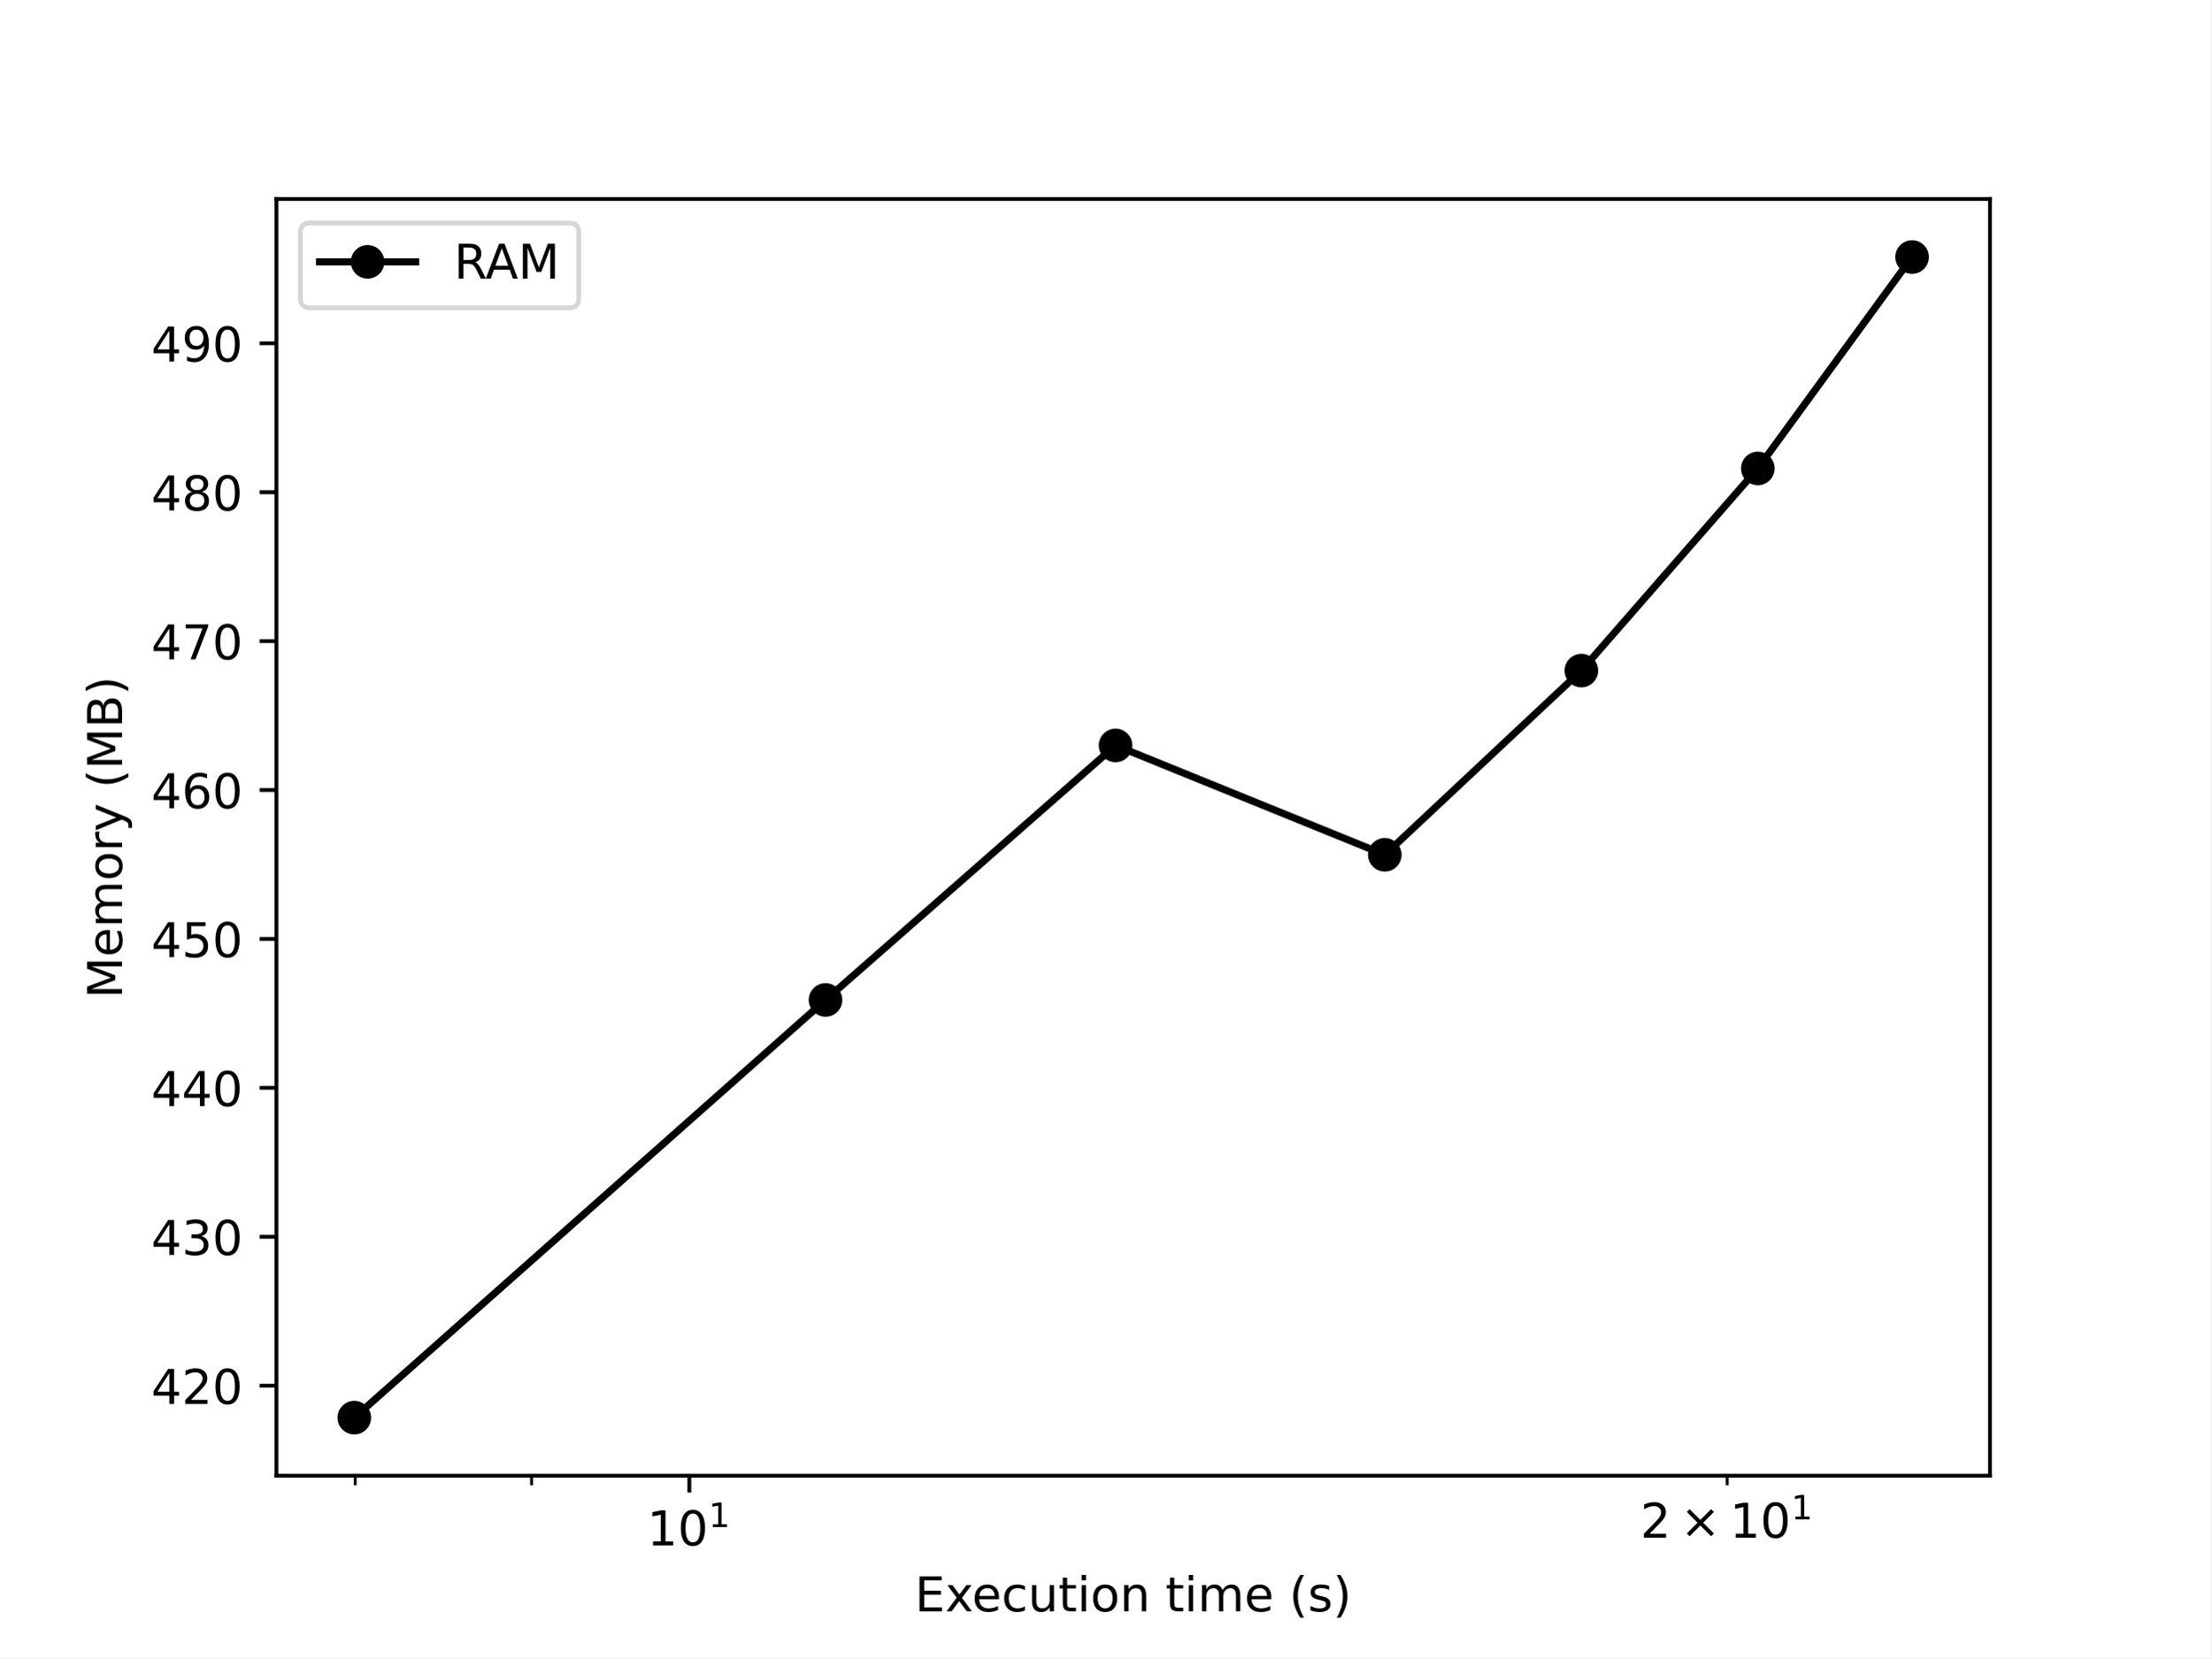
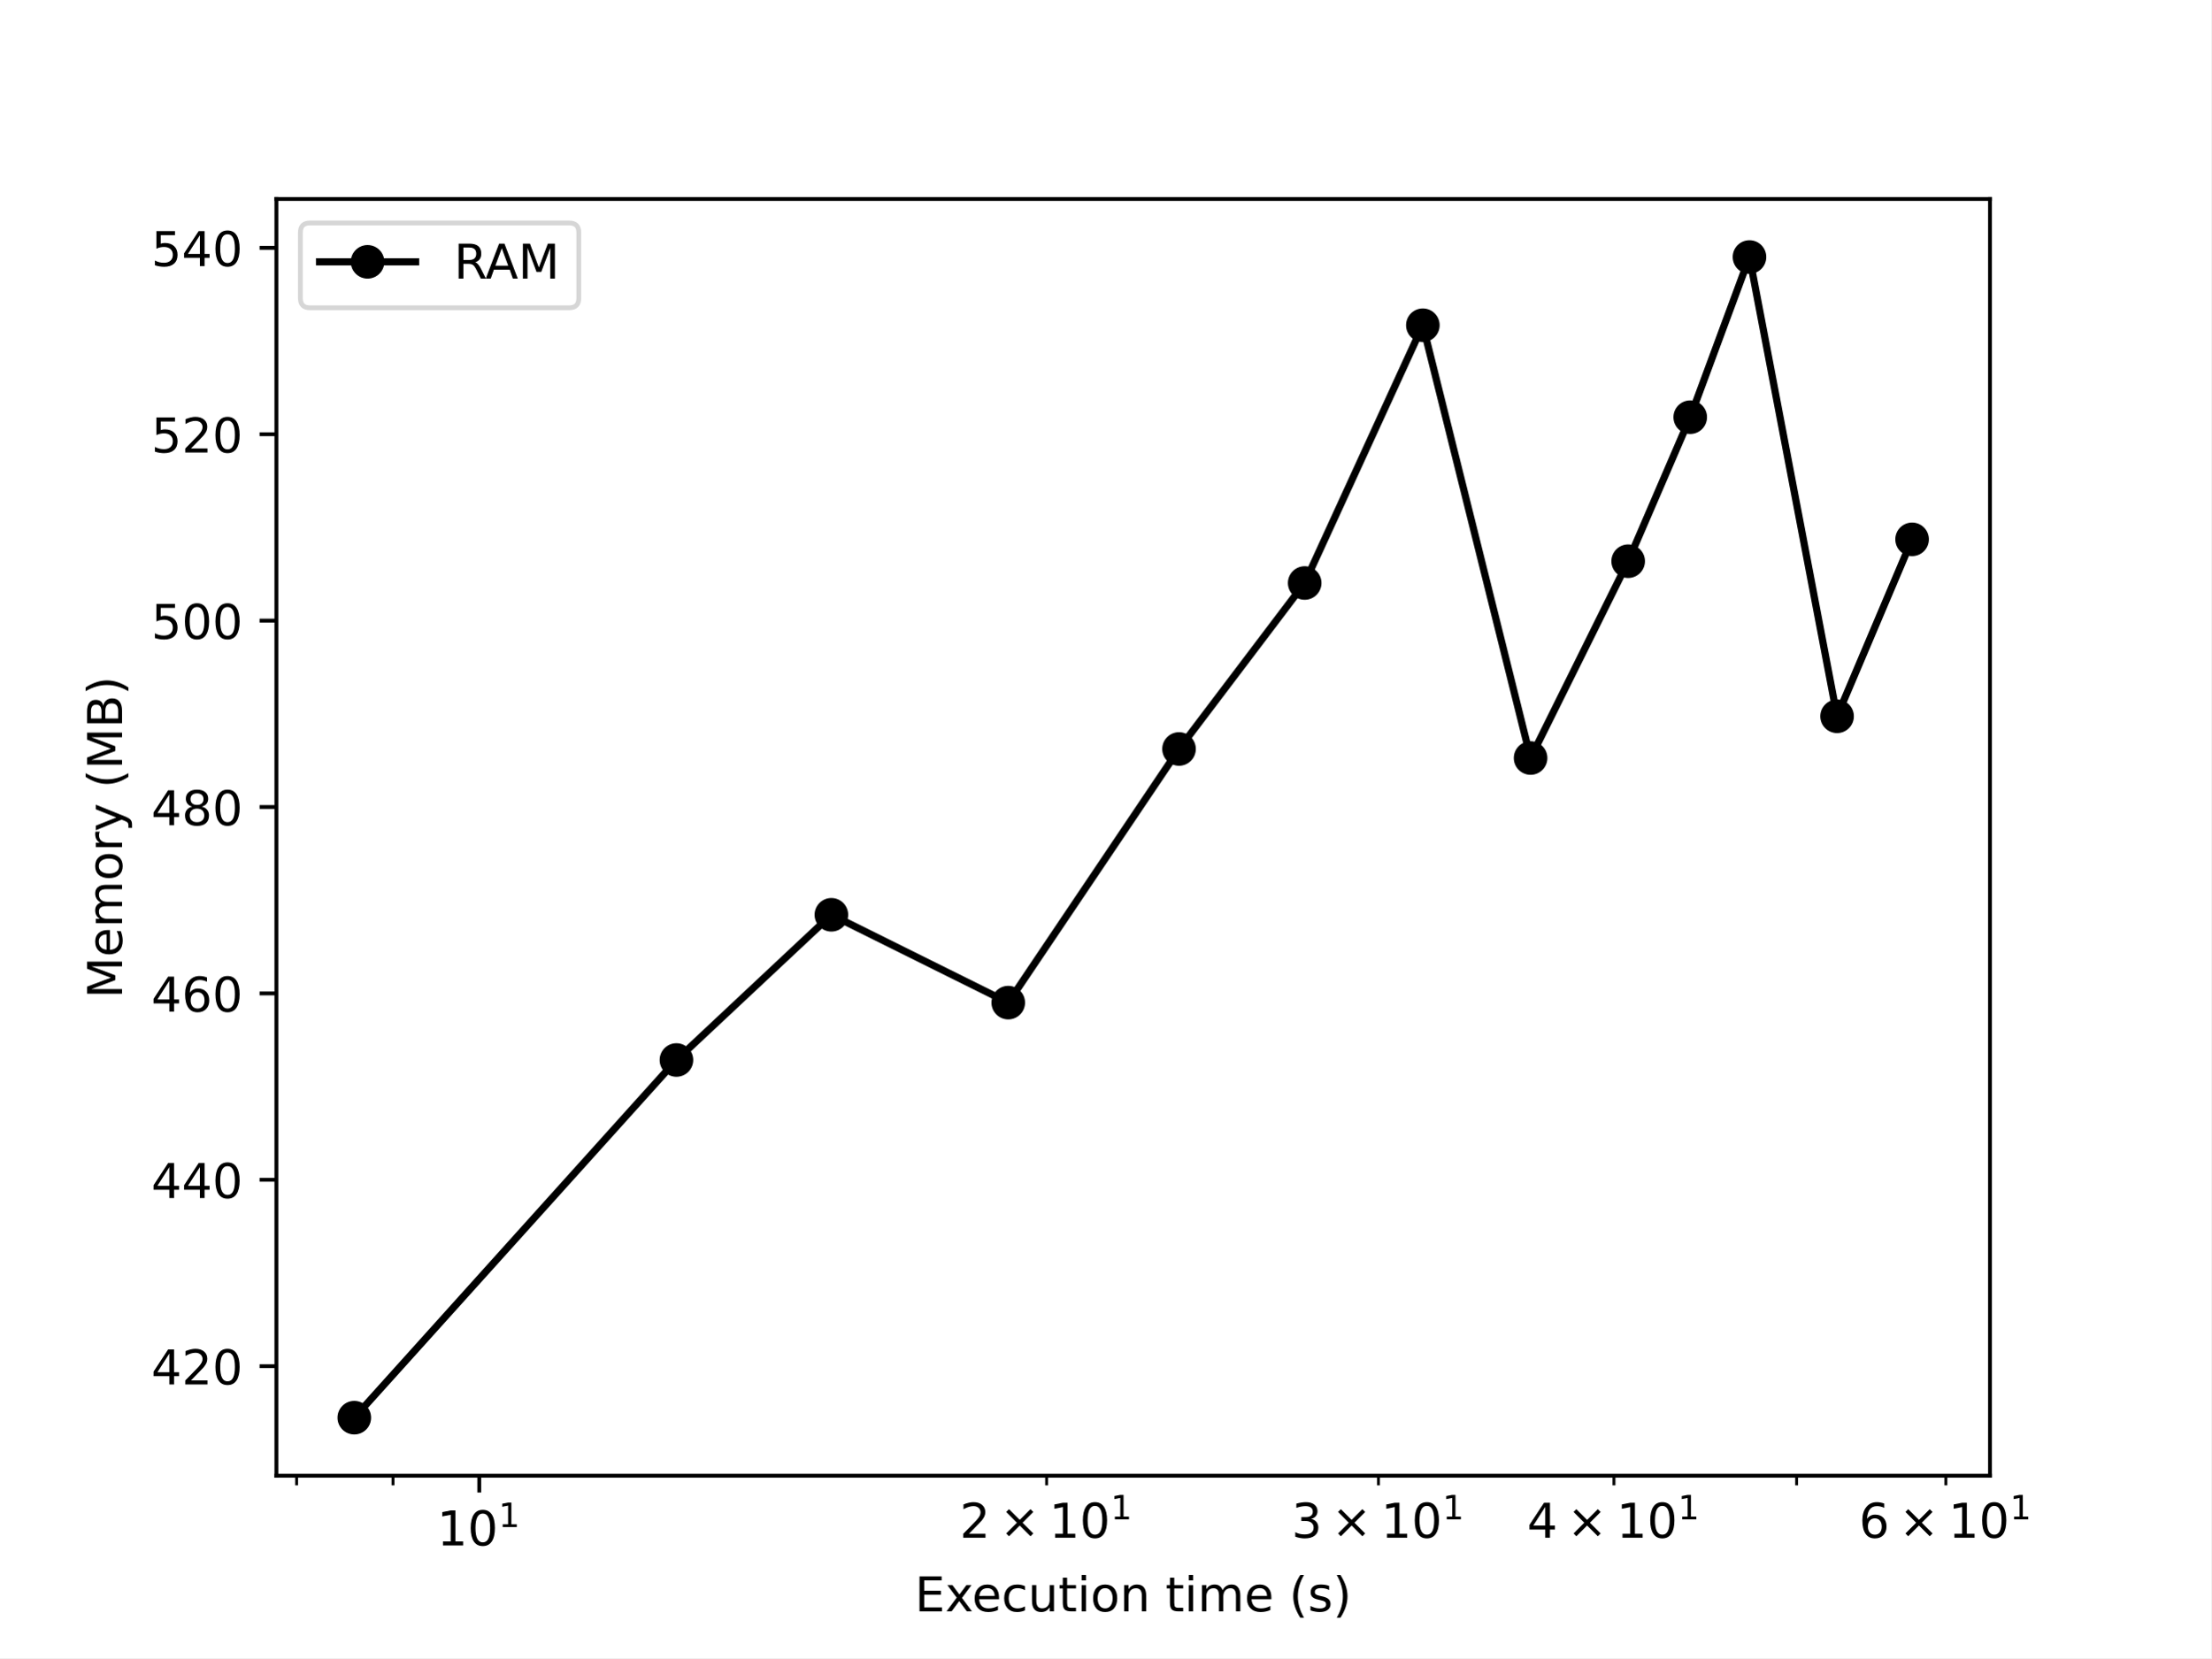
<svg xmlns="http://www.w3.org/2000/svg" xmlns:xlink="http://www.w3.org/1999/xlink" height="345.6pt" version="1.1" viewBox="0 0 460.8 345.6" width="460.8pt">
  <defs>
    <style type="text/css">*{stroke-linecap:butt;stroke-linejoin:round;}</style>
  </defs>
  <g id="figure_1">
    <g id="patch_1">
      <path d="M 0 345.6  L 460.8 345.6  L 460.8 0  L 0 0  z " style="fill:#ffffff;" />
    </g>
    <g id="axes_1">
      <g id="patch_2">
        <path d="M 57.6 307.584  L 414.72 307.584  L 414.72 41.472  L 57.6 41.472  z " style="fill:#ffffff;" />
      </g>
      <g id="matplotlib.axis_1">
        <g id="xtick_1">
          <g id="line2d_1">
            <defs>
-               <path d="M 0 0  L 0 3.5  " id="m1f1ca77b6e" style="stroke:#000000;stroke-width:0.8;" />
-             </defs>
-             <g>
-               <use style="stroke:#000000;stroke-width:0.8;" x="143.658" xlink:href="#m1f1ca77b6e" y="307.584" />
+               <path d="M 0 0  L 0 3.5  " id="ma2009195ab" style="stroke:#000000;stroke-width:0.8;" />
+             </defs>
+             <g>
+               <use style="stroke:#000000;stroke-width:0.8;" x="99.872" xlink:href="#ma2009195ab" y="307.584" />
            </g>
          </g>
          <g id="text_1">
-             <g transform="translate(134.8581 322.1824)scale(0.1 -0.1)">
+             <g transform="translate(91.07178 322.1824)scale(0.1 -0.1)">
              <defs>
                <path d="M 12.406 8.297  L 28.516 8.297  L 28.516 63.922  L 10.984 60.406  L 10.984 69.391  L 28.422 72.906  L 38.281 72.906  L 38.281 8.297  L 54.391 8.297  L 54.391 0  L 12.406 0  z " id="DejaVuSans-49" />
                <path d="M 31.781 66.406  Q 24.172 66.406 20.328 58.906  Q 16.5 51.422 16.5 36.375  Q 16.5 21.391 20.328 13.891  Q 24.172 6.391 31.781 6.391  Q 39.453 6.391 43.281 13.891  Q 47.125 21.391 47.125 36.375  Q 47.125 51.422 43.281 58.906  Q 39.453 66.406 31.781 66.406  z M 31.781 74.219  Q 44.047 74.219 50.516 64.516  Q 56.984 54.828 56.984 36.375  Q 56.984 17.969 50.516 8.266  Q 44.047 -1.422 31.781 -1.422  Q 19.531 -1.422 13.062 8.266  Q 6.594 17.969 6.594 36.375  Q 6.594 54.828 13.062 64.516  Q 19.531 74.219 31.781 74.219  z " id="DejaVuSans-48" />
              </defs>
              <use transform="translate(0 0.684375)" xlink:href="#DejaVuSans-49" />
              <use transform="translate(63.62305 0.684375)" xlink:href="#DejaVuSans-48" />
              <use transform="translate(128.2031 38.96563)scale(0.7)" xlink:href="#DejaVuSans-49" />
            </g>
          </g>
        </g>
        <g id="xtick_2">
          <g id="line2d_2">
            <defs>
-               <path d="M 0 0  L 0 2  " id="m9d1d4d4b75" style="stroke:#000000;stroke-width:0.6;" />
-             </defs>
-             <g>
-               <use style="stroke:#000000;stroke-width:0.6;" x="74.025" xlink:href="#m9d1d4d4b75" y="307.584" />
+               <path d="M 0 0  L 0 2  " id="ma6e08dc47d" style="stroke:#000000;stroke-width:0.6;" />
+             </defs>
+             <g>
+               <use style="stroke:#000000;stroke-width:0.6;" x="61.806" xlink:href="#ma6e08dc47d" y="307.584" />
            </g>
          </g>
        </g>
        <g id="xtick_3">
          <g id="line2d_3">
            <g>
-               <use style="stroke:#000000;stroke-width:0.6;" x="110.78" xlink:href="#m9d1d4d4b75" y="307.584" />
+               <use style="stroke:#000000;stroke-width:0.6;" x="81.899" xlink:href="#ma6e08dc47d" y="307.584" />
            </g>
          </g>
        </g>
        <g id="xtick_4">
          <g id="line2d_4">
            <g>
-               <use style="stroke:#000000;stroke-width:0.6;" x="359.958" xlink:href="#m9d1d4d4b75" y="307.584" />
+               <use style="stroke:#000000;stroke-width:0.6;" x="218.114" xlink:href="#ma6e08dc47d" y="307.584" />
            </g>
          </g>
          <g id="text_2">
-             <g transform="translate(341.8581 320.5824)scale(0.1 -0.1)">
+             <g transform="translate(200.0141 320.5824)scale(0.1 -0.1)">
              <defs>
                <path d="M 19.188 8.297  L 53.609 8.297  L 53.609 0  L 7.328 0  L 7.328 8.297  Q 12.938 14.109 22.625 23.891  Q 32.328 33.688 34.812 36.531  Q 39.547 41.844 41.422 45.531  Q 43.312 49.219 43.312 52.781  Q 43.312 58.594 39.234 62.25  Q 35.156 65.922 28.609 65.922  Q 23.969 65.922 18.812 64.312  Q 13.672 62.703 7.812 59.422  L 7.812 69.391  Q 13.766 71.781 18.938 73  Q 24.125 74.219 28.422 74.219  Q 39.75 74.219 46.484 68.547  Q 53.219 62.891 53.219 53.422  Q 53.219 48.922 51.531 44.891  Q 49.859 40.875 45.406 35.406  Q 44.188 33.984 37.641 27.219  Q 31.109 20.453 19.188 8.297  z " id="DejaVuSans-50" />
                <path d="M 70.125 53.719  L 47.797 31.297  L 70.125 8.984  L 64.312 3.078  L 41.891 25.484  L 19.484 3.078  L 13.719 8.984  L 35.984 31.297  L 13.719 53.719  L 19.484 59.625  L 41.891 37.203  L 64.312 59.625  z " id="DejaVuSans-215" />
              </defs>
              <use transform="translate(0 0.684375)" xlink:href="#DejaVuSans-50" />
              <use transform="translate(83.10547 0.684375)" xlink:href="#DejaVuSans-215" />
              <use transform="translate(186.377 0.684375)" xlink:href="#DejaVuSans-49" />
              <use transform="translate(250 0.684375)" xlink:href="#DejaVuSans-48" />
              <use transform="translate(314.5801 38.96563)scale(0.7)" xlink:href="#DejaVuSans-49" />
            </g>
          </g>
        </g>
-         <g id="text_3">
+         <g id="xtick_5">
+           <g id="line2d_5">
+             <g>
+               <use style="stroke:#000000;stroke-width:0.6;" x="287.281" xlink:href="#ma6e08dc47d" y="307.584" />
+             </g>
+           </g>
+           <g id="text_3">
+             <g transform="translate(269.1814 320.5824)scale(0.1 -0.1)">
+               <defs>
+                 <path d="M 40.578 39.312  Q 47.656 37.797 51.625 33  Q 55.609 28.219 55.609 21.188  Q 55.609 10.406 48.188 4.484  Q 40.766 -1.422 27.094 -1.422  Q 22.516 -1.422 17.656 -0.516  Q 12.797 0.391 7.625 2.203  L 7.625 11.719  Q 11.719 9.328 16.594 8.109  Q 21.484 6.891 26.812 6.891  Q 36.078 6.891 40.938 10.547  Q 45.797 14.203 45.797 21.188  Q 45.797 27.641 41.281 31.266  Q 36.766 34.906 28.719 34.906  L 20.219 34.906  L 20.219 43.016  L 29.109 43.016  Q 36.375 43.016 40.234 45.922  Q 44.094 48.828 44.094 54.297  Q 44.094 59.906 40.109 62.906  Q 36.141 65.922 28.719 65.922  Q 24.656 65.922 20.016 65.031  Q 15.375 64.156 9.812 62.312  L 9.812 71.094  Q 15.438 72.656 20.344 73.438  Q 25.25 74.219 29.594 74.219  Q 40.828 74.219 47.359 69.109  Q 53.906 64.016 53.906 55.328  Q 53.906 49.266 50.438 45.094  Q 46.969 40.922 40.578 39.312  z " id="DejaVuSans-51" />
+               </defs>
+               <use transform="translate(0 0.684375)" xlink:href="#DejaVuSans-51" />
+               <use transform="translate(83.10547 0.684375)" xlink:href="#DejaVuSans-215" />
+               <use transform="translate(186.377 0.684375)" xlink:href="#DejaVuSans-49" />
+               <use transform="translate(250 0.684375)" xlink:href="#DejaVuSans-48" />
+               <use transform="translate(314.5801 38.96563)scale(0.7)" xlink:href="#DejaVuSans-49" />
+             </g>
+           </g>
+         </g>
+         <g id="xtick_6">
+           <g id="line2d_6">
+             <g>
+               <use style="stroke:#000000;stroke-width:0.6;" x="336.356" xlink:href="#ma6e08dc47d" y="307.584" />
+             </g>
+           </g>
+           <g id="text_4">
+             <g transform="translate(318.2564 320.5824)scale(0.1 -0.1)">
+               <defs>
+                 <path d="M 37.797 64.312  L 12.891 25.391  L 37.797 25.391  z M 35.203 72.906  L 47.609 72.906  L 47.609 25.391  L 58.016 25.391  L 58.016 17.188  L 47.609 17.188  L 47.609 0  L 37.797 0  L 37.797 17.188  L 4.891 17.188  L 4.891 26.703  z " id="DejaVuSans-52" />
+               </defs>
+               <use transform="translate(0 0.684375)" xlink:href="#DejaVuSans-52" />
+               <use transform="translate(83.10547 0.684375)" xlink:href="#DejaVuSans-215" />
+               <use transform="translate(186.377 0.684375)" xlink:href="#DejaVuSans-49" />
+               <use transform="translate(250 0.684375)" xlink:href="#DejaVuSans-48" />
+               <use transform="translate(314.5801 38.96563)scale(0.7)" xlink:href="#DejaVuSans-49" />
+             </g>
+           </g>
+         </g>
+         <g id="xtick_7">
+           <g id="line2d_7">
+             <g>
+               <use style="stroke:#000000;stroke-width:0.6;" x="374.422" xlink:href="#ma6e08dc47d" y="307.584" />
+             </g>
+           </g>
+         </g>
+         <g id="xtick_8">
+           <g id="line2d_8">
+             <g>
+               <use style="stroke:#000000;stroke-width:0.6;" x="405.524" xlink:href="#ma6e08dc47d" y="307.584" />
+             </g>
+           </g>
+           <g id="text_5">
+             <g transform="translate(387.4238 320.5824)scale(0.1 -0.1)">
+               <defs>
+                 <path d="M 33.016 40.375  Q 26.375 40.375 22.484 35.828  Q 18.609 31.297 18.609 23.391  Q 18.609 15.531 22.484 10.953  Q 26.375 6.391 33.016 6.391  Q 39.656 6.391 43.531 10.953  Q 47.406 15.531 47.406 23.391  Q 47.406 31.297 43.531 35.828  Q 39.656 40.375 33.016 40.375  z M 52.594 71.297  L 52.594 62.312  Q 48.875 64.062 45.094 64.984  Q 41.312 65.922 37.594 65.922  Q 27.828 65.922 22.672 59.328  Q 17.531 52.734 16.797 39.406  Q 19.672 43.656 24.016 45.922  Q 28.375 48.188 33.594 48.188  Q 44.578 48.188 50.953 41.516  Q 57.328 34.859 57.328 23.391  Q 57.328 12.156 50.688 5.359  Q 44.047 -1.422 33.016 -1.422  Q 20.359 -1.422 13.672 8.266  Q 6.984 17.969 6.984 36.375  Q 6.984 53.656 15.188 63.938  Q 23.391 74.219 37.203 74.219  Q 40.922 74.219 44.703 73.484  Q 48.484 72.75 52.594 71.297  z " id="DejaVuSans-54" />
+               </defs>
+               <use transform="translate(0 0.684375)" xlink:href="#DejaVuSans-54" />
+               <use transform="translate(83.10547 0.684375)" xlink:href="#DejaVuSans-215" />
+               <use transform="translate(186.377 0.684375)" xlink:href="#DejaVuSans-49" />
+               <use transform="translate(250 0.684375)" xlink:href="#DejaVuSans-48" />
+               <use transform="translate(314.5801 38.96563)scale(0.7)" xlink:href="#DejaVuSans-49" />
+             </g>
+           </g>
+         </g>
+         <g id="text_6">
          <g transform="translate(190.6452 335.8606)scale(0.1 -0.1)">
            <defs>
              <path d="M 9.812 72.906  L 55.906 72.906  L 55.906 64.594  L 19.672 64.594  L 19.672 43.016  L 54.391 43.016  L 54.391 34.719  L 19.672 34.719  L 19.672 8.297  L 56.781 8.297  L 56.781 0  L 9.812 0  z " id="DejaVuSans-69" />
              <path d="M 54.891 54.688  L 35.109 28.078  L 55.906 0  L 45.312 0  L 29.391 21.484  L 13.484 0  L 2.875 0  L 24.125 28.609  L 4.688 54.688  L 15.281 54.688  L 29.781 35.203  L 44.281 54.688  z " id="DejaVuSans-120" />
              <path d="M 56.203 29.594  L 56.203 25.203  L 14.891 25.203  Q 15.484 15.922 20.484 11.062  Q 25.484 6.203 34.422 6.203  Q 39.594 6.203 44.453 7.469  Q 49.312 8.734 54.109 11.281  L 54.109 2.781  Q 49.266 0.734 44.188 -0.344  Q 39.109 -1.422 33.891 -1.422  Q 20.797 -1.422 13.156 6.188  Q 5.516 13.812 5.516 26.812  Q 5.516 40.234 12.766 48.109  Q 20.016 56 32.328 56  Q 43.359 56 49.781 48.891  Q 56.203 41.797 56.203 29.594  z M 47.219 32.234  Q 47.125 39.594 43.094 43.984  Q 39.062 48.391 32.422 48.391  Q 24.906 48.391 20.391 44.141  Q 15.875 39.891 15.188 32.172  z " id="DejaVuSans-101" />
              <path d="M 48.781 52.594  L 48.781 44.188  Q 44.969 46.297 41.141 47.344  Q 37.312 48.391 33.406 48.391  Q 24.656 48.391 19.812 42.844  Q 14.984 37.312 14.984 27.297  Q 14.984 17.281 19.812 11.734  Q 24.656 6.203 33.406 6.203  Q 37.312 6.203 41.141 7.25  Q 44.969 8.297 48.781 10.406  L 48.781 2.094  Q 45.016 0.344 40.984 -0.531  Q 36.969 -1.422 32.422 -1.422  Q 20.062 -1.422 12.781 6.344  Q 5.516 14.109 5.516 27.297  Q 5.516 40.672 12.859 48.328  Q 20.219 56 33.016 56  Q 37.156 56 41.109 55.141  Q 45.062 54.297 48.781 52.594  z " id="DejaVuSans-99" />
              <path d="M 8.5 21.578  L 8.5 54.688  L 17.484 54.688  L 17.484 21.922  Q 17.484 14.156 20.5 10.266  Q 23.531 6.391 29.594 6.391  Q 36.859 6.391 41.078 11.031  Q 45.312 15.672 45.312 23.688  L 45.312 54.688  L 54.297 54.688  L 54.297 0  L 45.312 0  L 45.312 8.406  Q 42.047 3.422 37.719 1  Q 33.406 -1.422 27.688 -1.422  Q 18.266 -1.422 13.375 4.438  Q 8.5 10.297 8.5 21.578  z M 31.109 56  z " id="DejaVuSans-117" />
              <path d="M 18.312 70.219  L 18.312 54.688  L 36.812 54.688  L 36.812 47.703  L 18.312 47.703  L 18.312 18.016  Q 18.312 11.328 20.141 9.422  Q 21.969 7.516 27.594 7.516  L 36.812 7.516  L 36.812 0  L 27.594 0  Q 17.188 0 13.234 3.875  Q 9.281 7.766 9.281 18.016  L 9.281 47.703  L 2.688 47.703  L 2.688 54.688  L 9.281 54.688  L 9.281 70.219  z " id="DejaVuSans-116" />
              <path d="M 9.422 54.688  L 18.406 54.688  L 18.406 0  L 9.422 0  z M 9.422 75.984  L 18.406 75.984  L 18.406 64.594  L 9.422 64.594  z " id="DejaVuSans-105" />
              <path d="M 30.609 48.391  Q 23.391 48.391 19.188 42.75  Q 14.984 37.109 14.984 27.297  Q 14.984 17.484 19.156 11.844  Q 23.344 6.203 30.609 6.203  Q 37.797 6.203 41.984 11.859  Q 46.188 17.531 46.188 27.297  Q 46.188 37.016 41.984 42.703  Q 37.797 48.391 30.609 48.391  z M 30.609 56  Q 42.328 56 49.016 48.375  Q 55.719 40.766 55.719 27.297  Q 55.719 13.875 49.016 6.219  Q 42.328 -1.422 30.609 -1.422  Q 18.844 -1.422 12.172 6.219  Q 5.516 13.875 5.516 27.297  Q 5.516 40.766 12.172 48.375  Q 18.844 56 30.609 56  z " id="DejaVuSans-111" />
              <path d="M 54.891 33.016  L 54.891 0  L 45.906 0  L 45.906 32.719  Q 45.906 40.484 42.875 44.328  Q 39.844 48.188 33.797 48.188  Q 26.516 48.188 22.312 43.547  Q 18.109 38.922 18.109 30.906  L 18.109 0  L 9.078 0  L 9.078 54.688  L 18.109 54.688  L 18.109 46.188  Q 21.344 51.125 25.703 53.562  Q 30.078 56 35.797 56  Q 45.219 56 50.047 50.172  Q 54.891 44.344 54.891 33.016  z " id="DejaVuSans-110" />
              <path id="DejaVuSans-32" />
              <path d="M 52 44.188  Q 55.375 50.25 60.062 53.125  Q 64.75 56 71.094 56  Q 79.641 56 84.281 50.016  Q 88.922 44.047 88.922 33.016  L 88.922 0  L 79.891 0  L 79.891 32.719  Q 79.891 40.578 77.094 44.375  Q 74.312 48.188 68.609 48.188  Q 61.625 48.188 57.562 43.547  Q 53.516 38.922 53.516 30.906  L 53.516 0  L 44.484 0  L 44.484 32.719  Q 44.484 40.625 41.703 44.406  Q 38.922 48.188 33.109 48.188  Q 26.219 48.188 22.156 43.531  Q 18.109 38.875 18.109 30.906  L 18.109 0  L 9.078 0  L 9.078 54.688  L 18.109 54.688  L 18.109 46.188  Q 21.188 51.219 25.484 53.609  Q 29.781 56 35.688 56  Q 41.656 56 45.828 52.969  Q 50 49.953 52 44.188  z " id="DejaVuSans-109" />
              <path d="M 31 75.875  Q 24.469 64.656 21.281 53.656  Q 18.109 42.672 18.109 31.391  Q 18.109 20.125 21.312 9.062  Q 24.516 -2 31 -13.188  L 23.188 -13.188  Q 15.875 -1.703 12.234 9.375  Q 8.594 20.453 8.594 31.391  Q 8.594 42.281 12.203 53.312  Q 15.828 64.359 23.188 75.875  z " id="DejaVuSans-40" />
              <path d="M 44.281 53.078  L 44.281 44.578  Q 40.484 46.531 36.375 47.5  Q 32.281 48.484 27.875 48.484  Q 21.188 48.484 17.844 46.438  Q 14.5 44.391 14.5 40.281  Q 14.5 37.156 16.891 35.375  Q 19.281 33.594 26.516 31.984  L 29.594 31.297  Q 39.156 29.25 43.188 25.516  Q 47.219 21.781 47.219 15.094  Q 47.219 7.469 41.188 3.016  Q 35.156 -1.422 24.609 -1.422  Q 20.219 -1.422 15.453 -0.562  Q 10.688 0.297 5.422 2  L 5.422 11.281  Q 10.406 8.688 15.234 7.391  Q 20.062 6.109 24.812 6.109  Q 31.156 6.109 34.562 8.281  Q 37.984 10.453 37.984 14.406  Q 37.984 18.062 35.516 20.016  Q 33.062 21.969 24.703 23.781  L 21.578 24.516  Q 13.234 26.266 9.516 29.906  Q 5.812 33.547 5.812 39.891  Q 5.812 47.609 11.281 51.797  Q 16.75 56 26.812 56  Q 31.781 56 36.172 55.266  Q 40.578 54.547 44.281 53.078  z " id="DejaVuSans-115" />
              <path d="M 8.016 75.875  L 15.828 75.875  Q 23.141 64.359 26.781 53.312  Q 30.422 42.281 30.422 31.391  Q 30.422 20.453 26.781 9.375  Q 23.141 -1.703 15.828 -13.188  L 8.016 -13.188  Q 14.5 -2 17.703 9.062  Q 20.906 20.125 20.906 31.391  Q 20.906 42.672 17.703 53.656  Q 14.5 64.656 8.016 75.875  z " id="DejaVuSans-41" />
            </defs>
            <use xlink:href="#DejaVuSans-69" />
            <use x="63.184" xlink:href="#DejaVuSans-120" />
            <use x="119.238" xlink:href="#DejaVuSans-101" />
            <use x="180.762" xlink:href="#DejaVuSans-99" />
            <use x="235.742" xlink:href="#DejaVuSans-117" />
            <use x="299.121" xlink:href="#DejaVuSans-116" />
            <use x="338.33" xlink:href="#DejaVuSans-105" />
            <use x="366.113" xlink:href="#DejaVuSans-111" />
            <use x="427.295" xlink:href="#DejaVuSans-110" />
            <use x="490.674" xlink:href="#DejaVuSans-32" />
            <use x="522.461" xlink:href="#DejaVuSans-116" />
            <use x="561.67" xlink:href="#DejaVuSans-105" />
            <use x="589.453" xlink:href="#DejaVuSans-109" />
            <use x="686.865" xlink:href="#DejaVuSans-101" />
            <use x="748.389" xlink:href="#DejaVuSans-32" />
            <use x="780.176" xlink:href="#DejaVuSans-40" />
            <use x="819.189" xlink:href="#DejaVuSans-115" />
            <use x="871.289" xlink:href="#DejaVuSans-41" />
          </g>
        </g>
      </g>
      <g id="matplotlib.axis_2">
        <g id="ytick_1">
-           <g id="line2d_5">
-             <defs>
-               <path d="M 0 0  L -3.5 0  " id="ma74517214e" style="stroke:#000000;stroke-width:0.8;" />
-             </defs>
-             <g>
-               <use style="stroke:#000000;stroke-width:0.8;" x="57.6" xlink:href="#ma74517214e" y="288.825" />
-             </g>
-           </g>
-           <g id="text_4">
-             <g transform="translate(31.5125 292.6243)scale(0.1 -0.1)">
-               <defs>
-                 <path d="M 37.797 64.312  L 12.891 25.391  L 37.797 25.391  z M 35.203 72.906  L 47.609 72.906  L 47.609 25.391  L 58.016 25.391  L 58.016 17.188  L 47.609 17.188  L 47.609 0  L 37.797 0  L 37.797 17.188  L 4.891 17.188  L 4.891 26.703  z " id="DejaVuSans-52" />
-               </defs>
+           <g id="line2d_9">
+             <defs>
+               <path d="M 0 0  L -3.5 0  " id="ma02372ec4b" style="stroke:#000000;stroke-width:0.8;" />
+             </defs>
+             <g>
+               <use style="stroke:#000000;stroke-width:0.8;" x="57.6" xlink:href="#ma02372ec4b" y="284.754" />
+             </g>
+           </g>
+           <g id="text_7">
+             <g transform="translate(31.5125 288.5536)scale(0.1 -0.1)">
              <use xlink:href="#DejaVuSans-52" />
              <use x="63.623" xlink:href="#DejaVuSans-50" />
              <use x="127.246" xlink:href="#DejaVuSans-48" />
            </g>
          </g>
        </g>
        <g id="ytick_2">
-           <g id="line2d_6">
-             <g>
-               <use style="stroke:#000000;stroke-width:0.8;" x="57.6" xlink:href="#ma74517214e" y="257.785" />
-             </g>
-           </g>
-           <g id="text_5">
-             <g transform="translate(31.5125 261.5846)scale(0.1 -0.1)">
-               <defs>
-                 <path d="M 40.578 39.312  Q 47.656 37.797 51.625 33  Q 55.609 28.219 55.609 21.188  Q 55.609 10.406 48.188 4.484  Q 40.766 -1.422 27.094 -1.422  Q 22.516 -1.422 17.656 -0.516  Q 12.797 0.391 7.625 2.203  L 7.625 11.719  Q 11.719 9.328 16.594 8.109  Q 21.484 6.891 26.812 6.891  Q 36.078 6.891 40.938 10.547  Q 45.797 14.203 45.797 21.188  Q 45.797 27.641 41.281 31.266  Q 36.766 34.906 28.719 34.906  L 20.219 34.906  L 20.219 43.016  L 29.109 43.016  Q 36.375 43.016 40.234 45.922  Q 44.094 48.828 44.094 54.297  Q 44.094 59.906 40.109 62.906  Q 36.141 65.922 28.719 65.922  Q 24.656 65.922 20.016 65.031  Q 15.375 64.156 9.812 62.312  L 9.812 71.094  Q 15.438 72.656 20.344 73.438  Q 25.25 74.219 29.594 74.219  Q 40.828 74.219 47.359 69.109  Q 53.906 64.016 53.906 55.328  Q 53.906 49.266 50.438 45.094  Q 46.969 40.922 40.578 39.312  z " id="DejaVuSans-51" />
-               </defs>
-               <use xlink:href="#DejaVuSans-52" />
-               <use x="63.623" xlink:href="#DejaVuSans-51" />
-               <use x="127.246" xlink:href="#DejaVuSans-48" />
-             </g>
-           </g>
-         </g>
-         <g id="ytick_3">
-           <g id="line2d_7">
-             <g>
-               <use style="stroke:#000000;stroke-width:0.8;" x="57.6" xlink:href="#ma74517214e" y="226.746" />
-             </g>
-           </g>
-           <g id="text_6">
-             <g transform="translate(31.5125 230.5448)scale(0.1 -0.1)">
+           <g id="line2d_10">
+             <g>
+               <use style="stroke:#000000;stroke-width:0.8;" x="57.6" xlink:href="#ma02372ec4b" y="245.905" />
+             </g>
+           </g>
+           <g id="text_8">
+             <g transform="translate(31.5125 249.7044)scale(0.1 -0.1)">
              <use xlink:href="#DejaVuSans-52" />
              <use x="63.623" xlink:href="#DejaVuSans-52" />
              <use x="127.246" xlink:href="#DejaVuSans-48" />
            </g>
          </g>
        </g>
-         <g id="ytick_4">
-           <g id="line2d_8">
-             <g>
-               <use style="stroke:#000000;stroke-width:0.8;" x="57.6" xlink:href="#ma74517214e" y="195.706" />
-             </g>
-           </g>
-           <g id="text_7">
-             <g transform="translate(31.5125 199.505)scale(0.1 -0.1)">
-               <defs>
-                 <path d="M 10.797 72.906  L 49.516 72.906  L 49.516 64.594  L 19.828 64.594  L 19.828 46.734  Q 21.969 47.469 24.109 47.828  Q 26.266 48.188 28.422 48.188  Q 40.625 48.188 47.75 41.5  Q 54.891 34.812 54.891 23.391  Q 54.891 11.625 47.562 5.094  Q 40.234 -1.422 26.906 -1.422  Q 22.312 -1.422 17.547 -0.641  Q 12.797 0.141 7.719 1.703  L 7.719 11.625  Q 12.109 9.234 16.797 8.062  Q 21.484 6.891 26.703 6.891  Q 35.156 6.891 40.078 11.328  Q 45.016 15.766 45.016 23.391  Q 45.016 31 40.078 35.438  Q 35.156 39.891 26.703 39.891  Q 22.75 39.891 18.812 39.016  Q 14.891 38.141 10.797 36.281  z " id="DejaVuSans-53" />
-               </defs>
-               <use xlink:href="#DejaVuSans-52" />
-               <use x="63.623" xlink:href="#DejaVuSans-53" />
-               <use x="127.246" xlink:href="#DejaVuSans-48" />
-             </g>
-           </g>
-         </g>
-         <g id="ytick_5">
-           <g id="line2d_9">
-             <g>
-               <use style="stroke:#000000;stroke-width:0.8;" x="57.6" xlink:href="#ma74517214e" y="164.666" />
-             </g>
-           </g>
-           <g id="text_8">
-             <g transform="translate(31.5125 168.4652)scale(0.1 -0.1)">
-               <defs>
-                 <path d="M 33.016 40.375  Q 26.375 40.375 22.484 35.828  Q 18.609 31.297 18.609 23.391  Q 18.609 15.531 22.484 10.953  Q 26.375 6.391 33.016 6.391  Q 39.656 6.391 43.531 10.953  Q 47.406 15.531 47.406 23.391  Q 47.406 31.297 43.531 35.828  Q 39.656 40.375 33.016 40.375  z M 52.594 71.297  L 52.594 62.312  Q 48.875 64.062 45.094 64.984  Q 41.312 65.922 37.594 65.922  Q 27.828 65.922 22.672 59.328  Q 17.531 52.734 16.797 39.406  Q 19.672 43.656 24.016 45.922  Q 28.375 48.188 33.594 48.188  Q 44.578 48.188 50.953 41.516  Q 57.328 34.859 57.328 23.391  Q 57.328 12.156 50.688 5.359  Q 44.047 -1.422 33.016 -1.422  Q 20.359 -1.422 13.672 8.266  Q 6.984 17.969 6.984 36.375  Q 6.984 53.656 15.188 63.938  Q 23.391 74.219 37.203 74.219  Q 40.922 74.219 44.703 73.484  Q 48.484 72.75 52.594 71.297  z " id="DejaVuSans-54" />
-               </defs>
+         <g id="ytick_3">
+           <g id="line2d_11">
+             <g>
+               <use style="stroke:#000000;stroke-width:0.8;" x="57.6" xlink:href="#ma02372ec4b" y="207.056" />
+             </g>
+           </g>
+           <g id="text_9">
+             <g transform="translate(31.5125 210.8552)scale(0.1 -0.1)">
              <use xlink:href="#DejaVuSans-52" />
              <use x="63.623" xlink:href="#DejaVuSans-54" />
              <use x="127.246" xlink:href="#DejaVuSans-48" />
            </g>
          </g>
        </g>
-         <g id="ytick_6">
-           <g id="line2d_10">
-             <g>
-               <use style="stroke:#000000;stroke-width:0.8;" x="57.6" xlink:href="#ma74517214e" y="133.626" />
-             </g>
-           </g>
-           <g id="text_9">
-             <g transform="translate(31.5125 137.4254)scale(0.1 -0.1)">
-               <defs>
-                 <path d="M 8.203 72.906  L 55.078 72.906  L 55.078 68.703  L 28.609 0  L 18.312 0  L 43.219 64.594  L 8.203 64.594  z " id="DejaVuSans-55" />
-               </defs>
-               <use xlink:href="#DejaVuSans-52" />
-               <use x="63.623" xlink:href="#DejaVuSans-55" />
-               <use x="127.246" xlink:href="#DejaVuSans-48" />
-             </g>
-           </g>
-         </g>
-         <g id="ytick_7">
-           <g id="line2d_11">
-             <g>
-               <use style="stroke:#000000;stroke-width:0.8;" x="57.6" xlink:href="#ma74517214e" y="102.586" />
+         <g id="ytick_4">
+           <g id="line2d_12">
+             <g>
+               <use style="stroke:#000000;stroke-width:0.8;" x="57.6" xlink:href="#ma02372ec4b" y="168.207" />
            </g>
          </g>
          <g id="text_10">
-             <g transform="translate(31.5125 106.3856)scale(0.1 -0.1)">
+             <g transform="translate(31.5125 172.0059)scale(0.1 -0.1)">
              <defs>
                <path d="M 31.781 34.625  Q 24.75 34.625 20.719 30.859  Q 16.703 27.094 16.703 20.516  Q 16.703 13.922 20.719 10.156  Q 24.75 6.391 31.781 6.391  Q 38.812 6.391 42.859 10.172  Q 46.922 13.969 46.922 20.516  Q 46.922 27.094 42.891 30.859  Q 38.875 34.625 31.781 34.625  z M 21.922 38.812  Q 15.578 40.375 12.031 44.719  Q 8.5 49.078 8.5 55.328  Q 8.5 64.062 14.719 69.141  Q 20.953 74.219 31.781 74.219  Q 42.672 74.219 48.875 69.141  Q 55.078 64.062 55.078 55.328  Q 55.078 49.078 51.531 44.719  Q 48 40.375 41.703 38.812  Q 48.828 37.156 52.797 32.312  Q 56.781 27.484 56.781 20.516  Q 56.781 9.906 50.312 4.234  Q 43.844 -1.422 31.781 -1.422  Q 19.734 -1.422 13.25 4.234  Q 6.781 9.906 6.781 20.516  Q 6.781 27.484 10.781 32.312  Q 14.797 37.156 21.922 38.812  z M 18.312 54.391  Q 18.312 48.734 21.844 45.562  Q 25.391 42.391 31.781 42.391  Q 38.141 42.391 41.719 45.562  Q 45.312 48.734 45.312 54.391  Q 45.312 60.062 41.719 63.234  Q 38.141 66.406 31.781 66.406  Q 25.391 66.406 21.844 63.234  Q 18.312 60.062 18.312 54.391  z " id="DejaVuSans-56" />
              </defs>
              <use xlink:href="#DejaVuSans-52" />
              <use x="63.623" xlink:href="#DejaVuSans-56" />
              <use x="127.246" xlink:href="#DejaVuSans-48" />
            </g>
          </g>
        </g>
-         <g id="ytick_8">
-           <g id="line2d_12">
-             <g>
-               <use style="stroke:#000000;stroke-width:0.8;" x="57.6" xlink:href="#ma74517214e" y="71.547" />
+         <g id="ytick_5">
+           <g id="line2d_13">
+             <g>
+               <use style="stroke:#000000;stroke-width:0.8;" x="57.6" xlink:href="#ma02372ec4b" y="129.357" />
            </g>
          </g>
          <g id="text_11">
-             <g transform="translate(31.5125 75.34586)scale(0.1 -0.1)">
-               <defs>
-                 <path d="M 10.984 1.516  L 10.984 10.5  Q 14.703 8.734 18.5 7.812  Q 22.312 6.891 25.984 6.891  Q 35.75 6.891 40.891 13.453  Q 46.047 20.016 46.781 33.406  Q 43.953 29.203 39.594 26.953  Q 35.25 24.703 29.984 24.703  Q 19.047 24.703 12.672 31.312  Q 6.297 37.938 6.297 49.422  Q 6.297 60.641 12.938 67.422  Q 19.578 74.219 30.609 74.219  Q 43.266 74.219 49.922 64.516  Q 56.594 54.828 56.594 36.375  Q 56.594 19.141 48.406 8.859  Q 40.234 -1.422 26.422 -1.422  Q 22.703 -1.422 18.891 -0.688  Q 15.094 0.047 10.984 1.516  z M 30.609 32.422  Q 37.25 32.422 41.125 36.953  Q 45.016 41.5 45.016 49.422  Q 45.016 57.281 41.125 61.844  Q 37.25 66.406 30.609 66.406  Q 23.969 66.406 20.094 61.844  Q 16.219 57.281 16.219 49.422  Q 16.219 41.5 20.094 36.953  Q 23.969 32.422 30.609 32.422  z " id="DejaVuSans-57" />
-               </defs>
-               <use xlink:href="#DejaVuSans-52" />
-               <use x="63.623" xlink:href="#DejaVuSans-57" />
-               <use x="127.246" xlink:href="#DejaVuSans-48" />
-             </g>
-           </g>
-         </g>
-         <g id="text_12">
+             <g transform="translate(31.5125 133.1567)scale(0.1 -0.1)">
+               <defs>
+                 <path d="M 10.797 72.906  L 49.516 72.906  L 49.516 64.594  L 19.828 64.594  L 19.828 46.734  Q 21.969 47.469 24.109 47.828  Q 26.266 48.188 28.422 48.188  Q 40.625 48.188 47.75 41.5  Q 54.891 34.812 54.891 23.391  Q 54.891 11.625 47.562 5.094  Q 40.234 -1.422 26.906 -1.422  Q 22.312 -1.422 17.547 -0.641  Q 12.797 0.141 7.719 1.703  L 7.719 11.625  Q 12.109 9.234 16.797 8.062  Q 21.484 6.891 26.703 6.891  Q 35.156 6.891 40.078 11.328  Q 45.016 15.766 45.016 23.391  Q 45.016 31 40.078 35.438  Q 35.156 39.891 26.703 39.891  Q 22.75 39.891 18.812 39.016  Q 14.891 38.141 10.797 36.281  z " id="DejaVuSans-53" />
+               </defs>
+               <use xlink:href="#DejaVuSans-53" />
+               <use x="63.623" xlink:href="#DejaVuSans-48" />
+               <use x="127.246" xlink:href="#DejaVuSans-48" />
+             </g>
+           </g>
+         </g>
+         <g id="ytick_6">
+           <g id="line2d_14">
+             <g>
+               <use style="stroke:#000000;stroke-width:0.8;" x="57.6" xlink:href="#ma02372ec4b" y="90.508" />
+             </g>
+           </g>
+           <g id="text_12">
+             <g transform="translate(31.5125 94.30744)scale(0.1 -0.1)">
+               <use xlink:href="#DejaVuSans-53" />
+               <use x="63.623" xlink:href="#DejaVuSans-50" />
+               <use x="127.246" xlink:href="#DejaVuSans-48" />
+             </g>
+           </g>
+         </g>
+         <g id="ytick_7">
+           <g id="line2d_15">
+             <g>
+               <use style="stroke:#000000;stroke-width:0.8;" x="57.6" xlink:href="#ma02372ec4b" y="51.659" />
+             </g>
+           </g>
+           <g id="text_13">
+             <g transform="translate(31.5125 55.4582)scale(0.1 -0.1)">
+               <use xlink:href="#DejaVuSans-53" />
+               <use x="63.623" xlink:href="#DejaVuSans-52" />
+               <use x="127.246" xlink:href="#DejaVuSans-48" />
+             </g>
+           </g>
+         </g>
+         <g id="text_14">
          <g transform="translate(25.43281 208.0983)rotate(-90)scale(0.1 -0.1)">
            <defs>
              <path d="M 9.812 72.906  L 24.516 72.906  L 43.109 23.297  L 61.812 72.906  L 76.516 72.906  L 76.516 0  L 66.891 0  L 66.891 64.016  L 48.094 14.016  L 38.188 14.016  L 19.391 64.016  L 19.391 0  L 9.812 0  z " id="DejaVuSans-77" />
              <path d="M 41.109 46.297  Q 39.594 47.172 37.812 47.578  Q 36.031 48 33.891 48  Q 26.266 48 22.188 43.047  Q 18.109 38.094 18.109 28.812  L 18.109 0  L 9.078 0  L 9.078 54.688  L 18.109 54.688  L 18.109 46.188  Q 20.953 51.172 25.484 53.578  Q 30.031 56 36.531 56  Q 37.453 56 38.578 55.875  Q 39.703 55.766 41.062 55.516  z " id="DejaVuSans-114" />
              <path d="M 32.172 -5.078  Q 28.375 -14.844 24.75 -17.812  Q 21.141 -20.797 15.094 -20.797  L 7.906 -20.797  L 7.906 -13.281  L 13.188 -13.281  Q 16.891 -13.281 18.938 -11.516  Q 21 -9.766 23.484 -3.219  L 25.094 0.875  L 2.984 54.688  L 12.5 54.688  L 29.594 11.922  L 46.688 54.688  L 56.203 54.688  z " id="DejaVuSans-121" />
              <path d="M 19.672 34.812  L 19.672 8.109  L 35.5 8.109  Q 43.453 8.109 47.281 11.406  Q 51.125 14.703 51.125 21.484  Q 51.125 28.328 47.281 31.562  Q 43.453 34.812 35.5 34.812  z M 19.672 64.797  L 19.672 42.828  L 34.281 42.828  Q 41.5 42.828 45.031 45.531  Q 48.578 48.25 48.578 53.812  Q 48.578 59.328 45.031 62.062  Q 41.5 64.797 34.281 64.797  z M 9.812 72.906  L 35.016 72.906  Q 46.297 72.906 52.391 68.219  Q 58.5 63.531 58.5 54.891  Q 58.5 48.188 55.375 44.234  Q 52.25 40.281 46.188 39.312  Q 53.469 37.75 57.5 32.781  Q 61.531 27.828 61.531 20.406  Q 61.531 10.641 54.891 5.312  Q 48.25 0 35.984 0  L 9.812 0  z " id="DejaVuSans-66" />
            </defs>
            <use xlink:href="#DejaVuSans-77" />
            <use x="86.279" xlink:href="#DejaVuSans-101" />
            <use x="147.803" xlink:href="#DejaVuSans-109" />
            <use x="245.215" xlink:href="#DejaVuSans-111" />
            <use x="306.396" xlink:href="#DejaVuSans-114" />
            <use x="347.51" xlink:href="#DejaVuSans-121" />
            <use x="406.689" xlink:href="#DejaVuSans-32" />
            <use x="438.477" xlink:href="#DejaVuSans-40" />
            <use x="477.49" xlink:href="#DejaVuSans-77" />
            <use x="563.77" xlink:href="#DejaVuSans-66" />
            <use x="632.373" xlink:href="#DejaVuSans-41" />
          </g>
        </g>
      </g>
-       <g id="line2d_13">
-         <path clip-path="url(#p4b31ef17ab)" d="M 73.833 295.488  L 172.037 208.423  L 232.487 155.368  L 288.6 178.164  L 329.564 139.768  L 366.34 97.634  L 398.487 53.568  " style="fill:none;stroke:#000000;stroke-linecap:square;stroke-width:1.5;" />
+       <g id="line2d_16">
+         <path clip-path="url(#p584ace9c7d)" d="M 73.833 295.488  L 140.969 220.937  L 173.26 190.671  L 210.121 208.979  L 245.712 156.109  L 271.901 121.515  L 296.525 67.786  L 318.98 157.995  L 339.316 116.972  L 352.251 86.953  L 364.6 53.568  L 382.855 149.298  L 398.487 112.413  " style="fill:none;stroke:#000000;stroke-linecap:square;stroke-width:1.5;" />
        <defs>
-           <path d="M 0 3  C 0.796 3 1.559 2.684 2.121 2.121  C 2.684 1.559 3 0.796 3 0  C 3 -0.796 2.684 -1.559 2.121 -2.121  C 1.559 -2.684 0.796 -3 0 -3  C -0.796 -3 -1.559 -2.684 -2.121 -2.121  C -2.684 -1.559 -3 -0.796 -3 0  C -3 0.796 -2.684 1.559 -2.121 2.121  C -1.559 2.684 -0.796 3 0 3  z " id="m16d2dde446" style="stroke:#000000;" />
+           <path d="M 0 3  C 0.796 3 1.559 2.684 2.121 2.121  C 2.684 1.559 3 0.796 3 0  C 3 -0.796 2.684 -1.559 2.121 -2.121  C 1.559 -2.684 0.796 -3 0 -3  C -0.796 -3 -1.559 -2.684 -2.121 -2.121  C -2.684 -1.559 -3 -0.796 -3 0  C -3 0.796 -2.684 1.559 -2.121 2.121  C -1.559 2.684 -0.796 3 0 3  z " id="m001be4d969" style="stroke:#000000;" />
        </defs>
-         <g clip-path="url(#p4b31ef17ab)">
-           <use style="stroke:#000000;" x="73.833" xlink:href="#m16d2dde446" y="295.488" />
-           <use style="stroke:#000000;" x="172.037" xlink:href="#m16d2dde446" y="208.423" />
-           <use style="stroke:#000000;" x="232.487" xlink:href="#m16d2dde446" y="155.368" />
-           <use style="stroke:#000000;" x="288.6" xlink:href="#m16d2dde446" y="178.164" />
-           <use style="stroke:#000000;" x="329.564" xlink:href="#m16d2dde446" y="139.768" />
-           <use style="stroke:#000000;" x="366.34" xlink:href="#m16d2dde446" y="97.634" />
-           <use style="stroke:#000000;" x="398.487" xlink:href="#m16d2dde446" y="53.568" />
+         <g clip-path="url(#p584ace9c7d)">
+           <use style="stroke:#000000;" x="73.833" xlink:href="#m001be4d969" y="295.488" />
+           <use style="stroke:#000000;" x="140.969" xlink:href="#m001be4d969" y="220.937" />
+           <use style="stroke:#000000;" x="173.26" xlink:href="#m001be4d969" y="190.671" />
+           <use style="stroke:#000000;" x="210.121" xlink:href="#m001be4d969" y="208.979" />
+           <use style="stroke:#000000;" x="245.712" xlink:href="#m001be4d969" y="156.109" />
+           <use style="stroke:#000000;" x="271.901" xlink:href="#m001be4d969" y="121.515" />
+           <use style="stroke:#000000;" x="296.525" xlink:href="#m001be4d969" y="67.786" />
+           <use style="stroke:#000000;" x="318.98" xlink:href="#m001be4d969" y="157.995" />
+           <use style="stroke:#000000;" x="339.316" xlink:href="#m001be4d969" y="116.972" />
+           <use style="stroke:#000000;" x="352.251" xlink:href="#m001be4d969" y="86.953" />
+           <use style="stroke:#000000;" x="364.6" xlink:href="#m001be4d969" y="53.568" />
+           <use style="stroke:#000000;" x="382.855" xlink:href="#m001be4d969" y="149.298" />
+           <use style="stroke:#000000;" x="398.487" xlink:href="#m001be4d969" y="112.413" />
        </g>
      </g>
      <g id="patch_3">
        <path d="M 57.6 307.584  L 57.6 41.472  " style="fill:none;stroke:#000000;stroke-linecap:square;stroke-linejoin:miter;stroke-width:0.8;" />
      </g>
      <g id="patch_4">
        <path d="M 414.72 307.584  L 414.72 41.472  " style="fill:none;stroke:#000000;stroke-linecap:square;stroke-linejoin:miter;stroke-width:0.8;" />
      </g>
      <g id="patch_5">
        <path d="M 57.6 307.584  L 414.72 307.584  " style="fill:none;stroke:#000000;stroke-linecap:square;stroke-linejoin:miter;stroke-width:0.8;" />
      </g>
      <g id="patch_6">
        <path d="M 57.6 41.472  L 414.72 41.472  " style="fill:none;stroke:#000000;stroke-linecap:square;stroke-linejoin:miter;stroke-width:0.8;" />
      </g>
      <g id="legend_1">
        <g id="patch_7">
          <path d="M 64.6 64.15  L 118.617 64.15  Q 120.617 64.15 120.617 62.15  L 120.617 48.472  Q 120.617 46.472 118.617 46.472  L 64.6 46.472  Q 62.6 46.472 62.6 48.472  L 62.6 62.15  Q 62.6 64.15 64.6 64.15  z " style="fill:#ffffff;opacity:0.8;stroke:#cccccc;stroke-linejoin:miter;" />
        </g>
-         <g id="line2d_14">
+         <g id="line2d_17">
          <path d="M 66.6 54.57  L 86.6 54.57  " style="fill:none;stroke:#000000;stroke-linecap:square;stroke-width:1.5;" />
        </g>
-         <g id="line2d_15">
+         <g id="line2d_18">
          <g>
-             <use style="stroke:#000000;" x="76.6" xlink:href="#m16d2dde446" y="54.57" />
-           </g>
-         </g>
-         <g id="text_13">
+             <use style="stroke:#000000;" x="76.6" xlink:href="#m001be4d969" y="54.57" />
+           </g>
+         </g>
+         <g id="text_15">
          <g transform="translate(94.6 58.07044)scale(0.1 -0.1)">
            <defs>
              <path d="M 44.391 34.188  Q 47.562 33.109 50.562 29.594  Q 53.562 26.078 56.594 19.922  L 66.609 0  L 56 0  L 46.688 18.703  Q 43.062 26.031 39.672 28.422  Q 36.281 30.812 30.422 30.812  L 19.672 30.812  L 19.672 0  L 9.812 0  L 9.812 72.906  L 32.078 72.906  Q 44.578 72.906 50.734 67.672  Q 56.891 62.453 56.891 51.906  Q 56.891 45.016 53.688 40.469  Q 50.484 35.938 44.391 34.188  z M 19.672 64.797  L 19.672 38.922  L 32.078 38.922  Q 39.203 38.922 42.844 42.219  Q 46.484 45.516 46.484 51.906  Q 46.484 58.297 42.844 61.547  Q 39.203 64.797 32.078 64.797  z " id="DejaVuSans-82" />
              <path d="M 34.188 63.188  L 20.797 26.906  L 47.609 26.906  z M 28.609 72.906  L 39.797 72.906  L 67.578 0  L 57.328 0  L 50.688 18.703  L 17.828 18.703  L 11.188 0  L 0.781 0  z " id="DejaVuSans-65" />
            </defs>
            <use xlink:href="#DejaVuSans-82" />
            <use x="65.482" xlink:href="#DejaVuSans-65" />
            <use x="133.891" xlink:href="#DejaVuSans-77" />
          </g>
        </g>
      </g>
    </g>
  </g>
  <defs>
-     <clipPath id="p4b31ef17ab">
+     <clipPath id="p584ace9c7d">
      <rect height="266.112" width="357.12" x="57.6" y="41.472" />
    </clipPath>
  </defs>
</svg>
